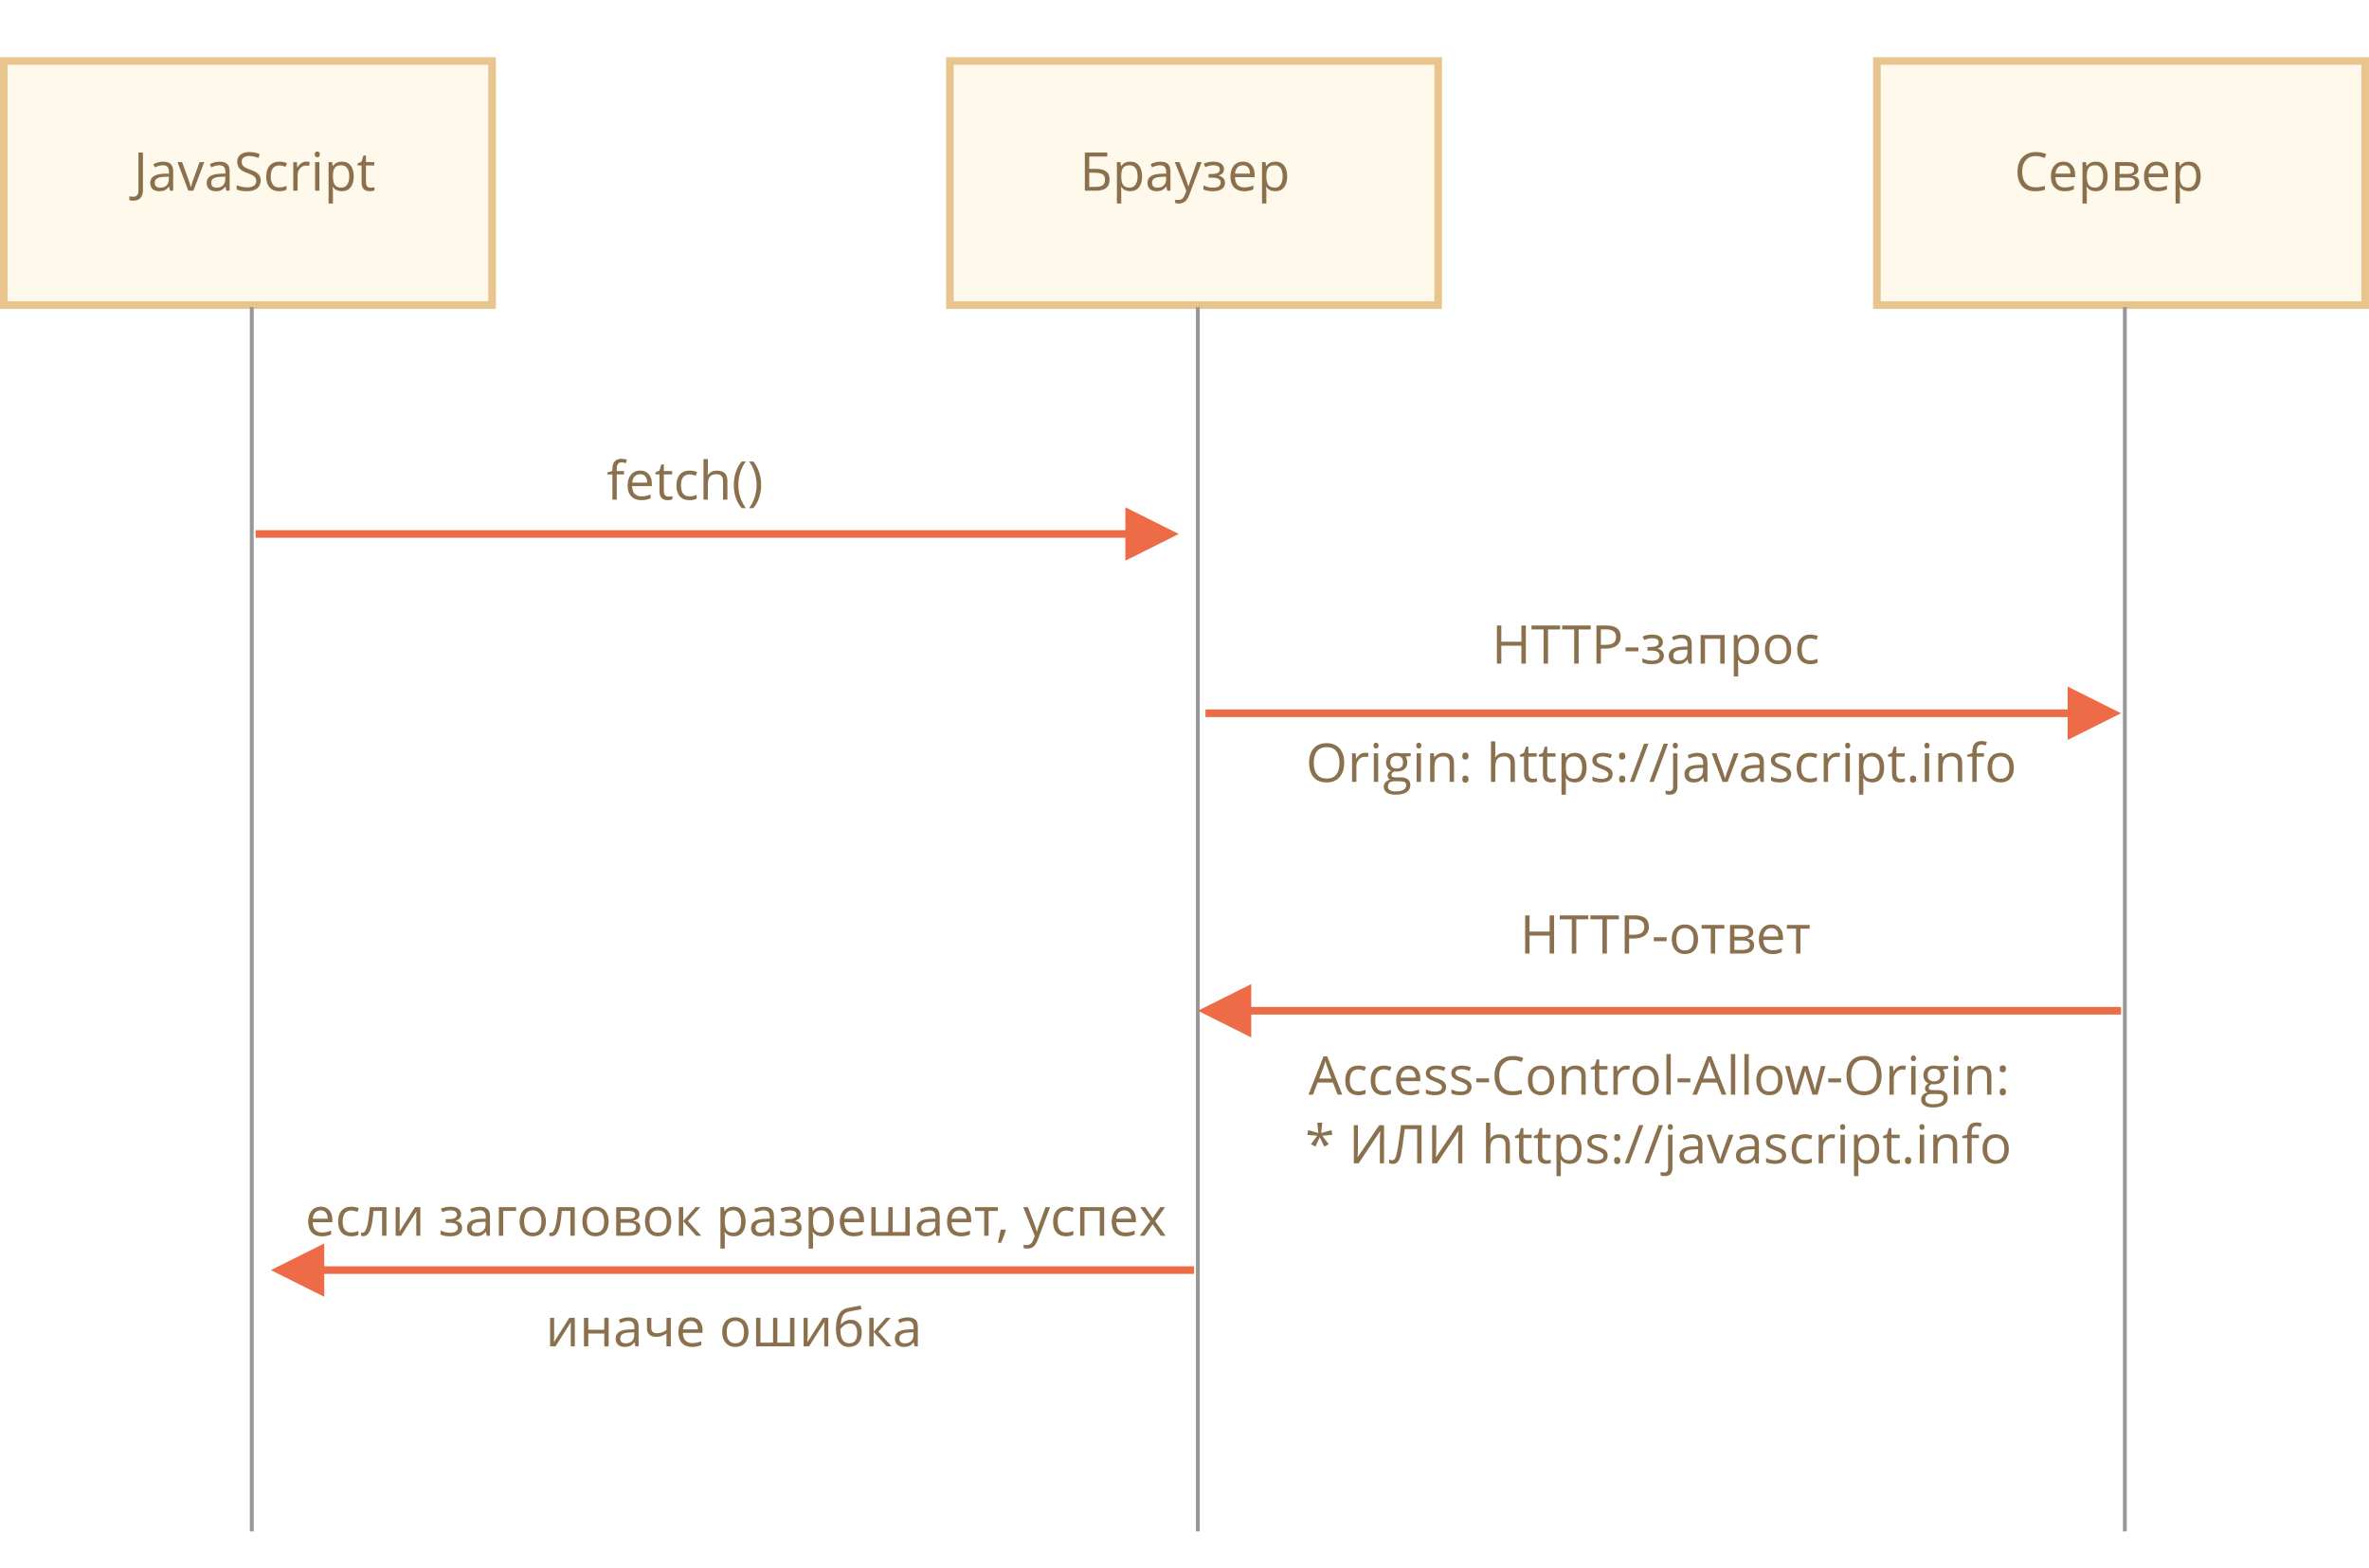
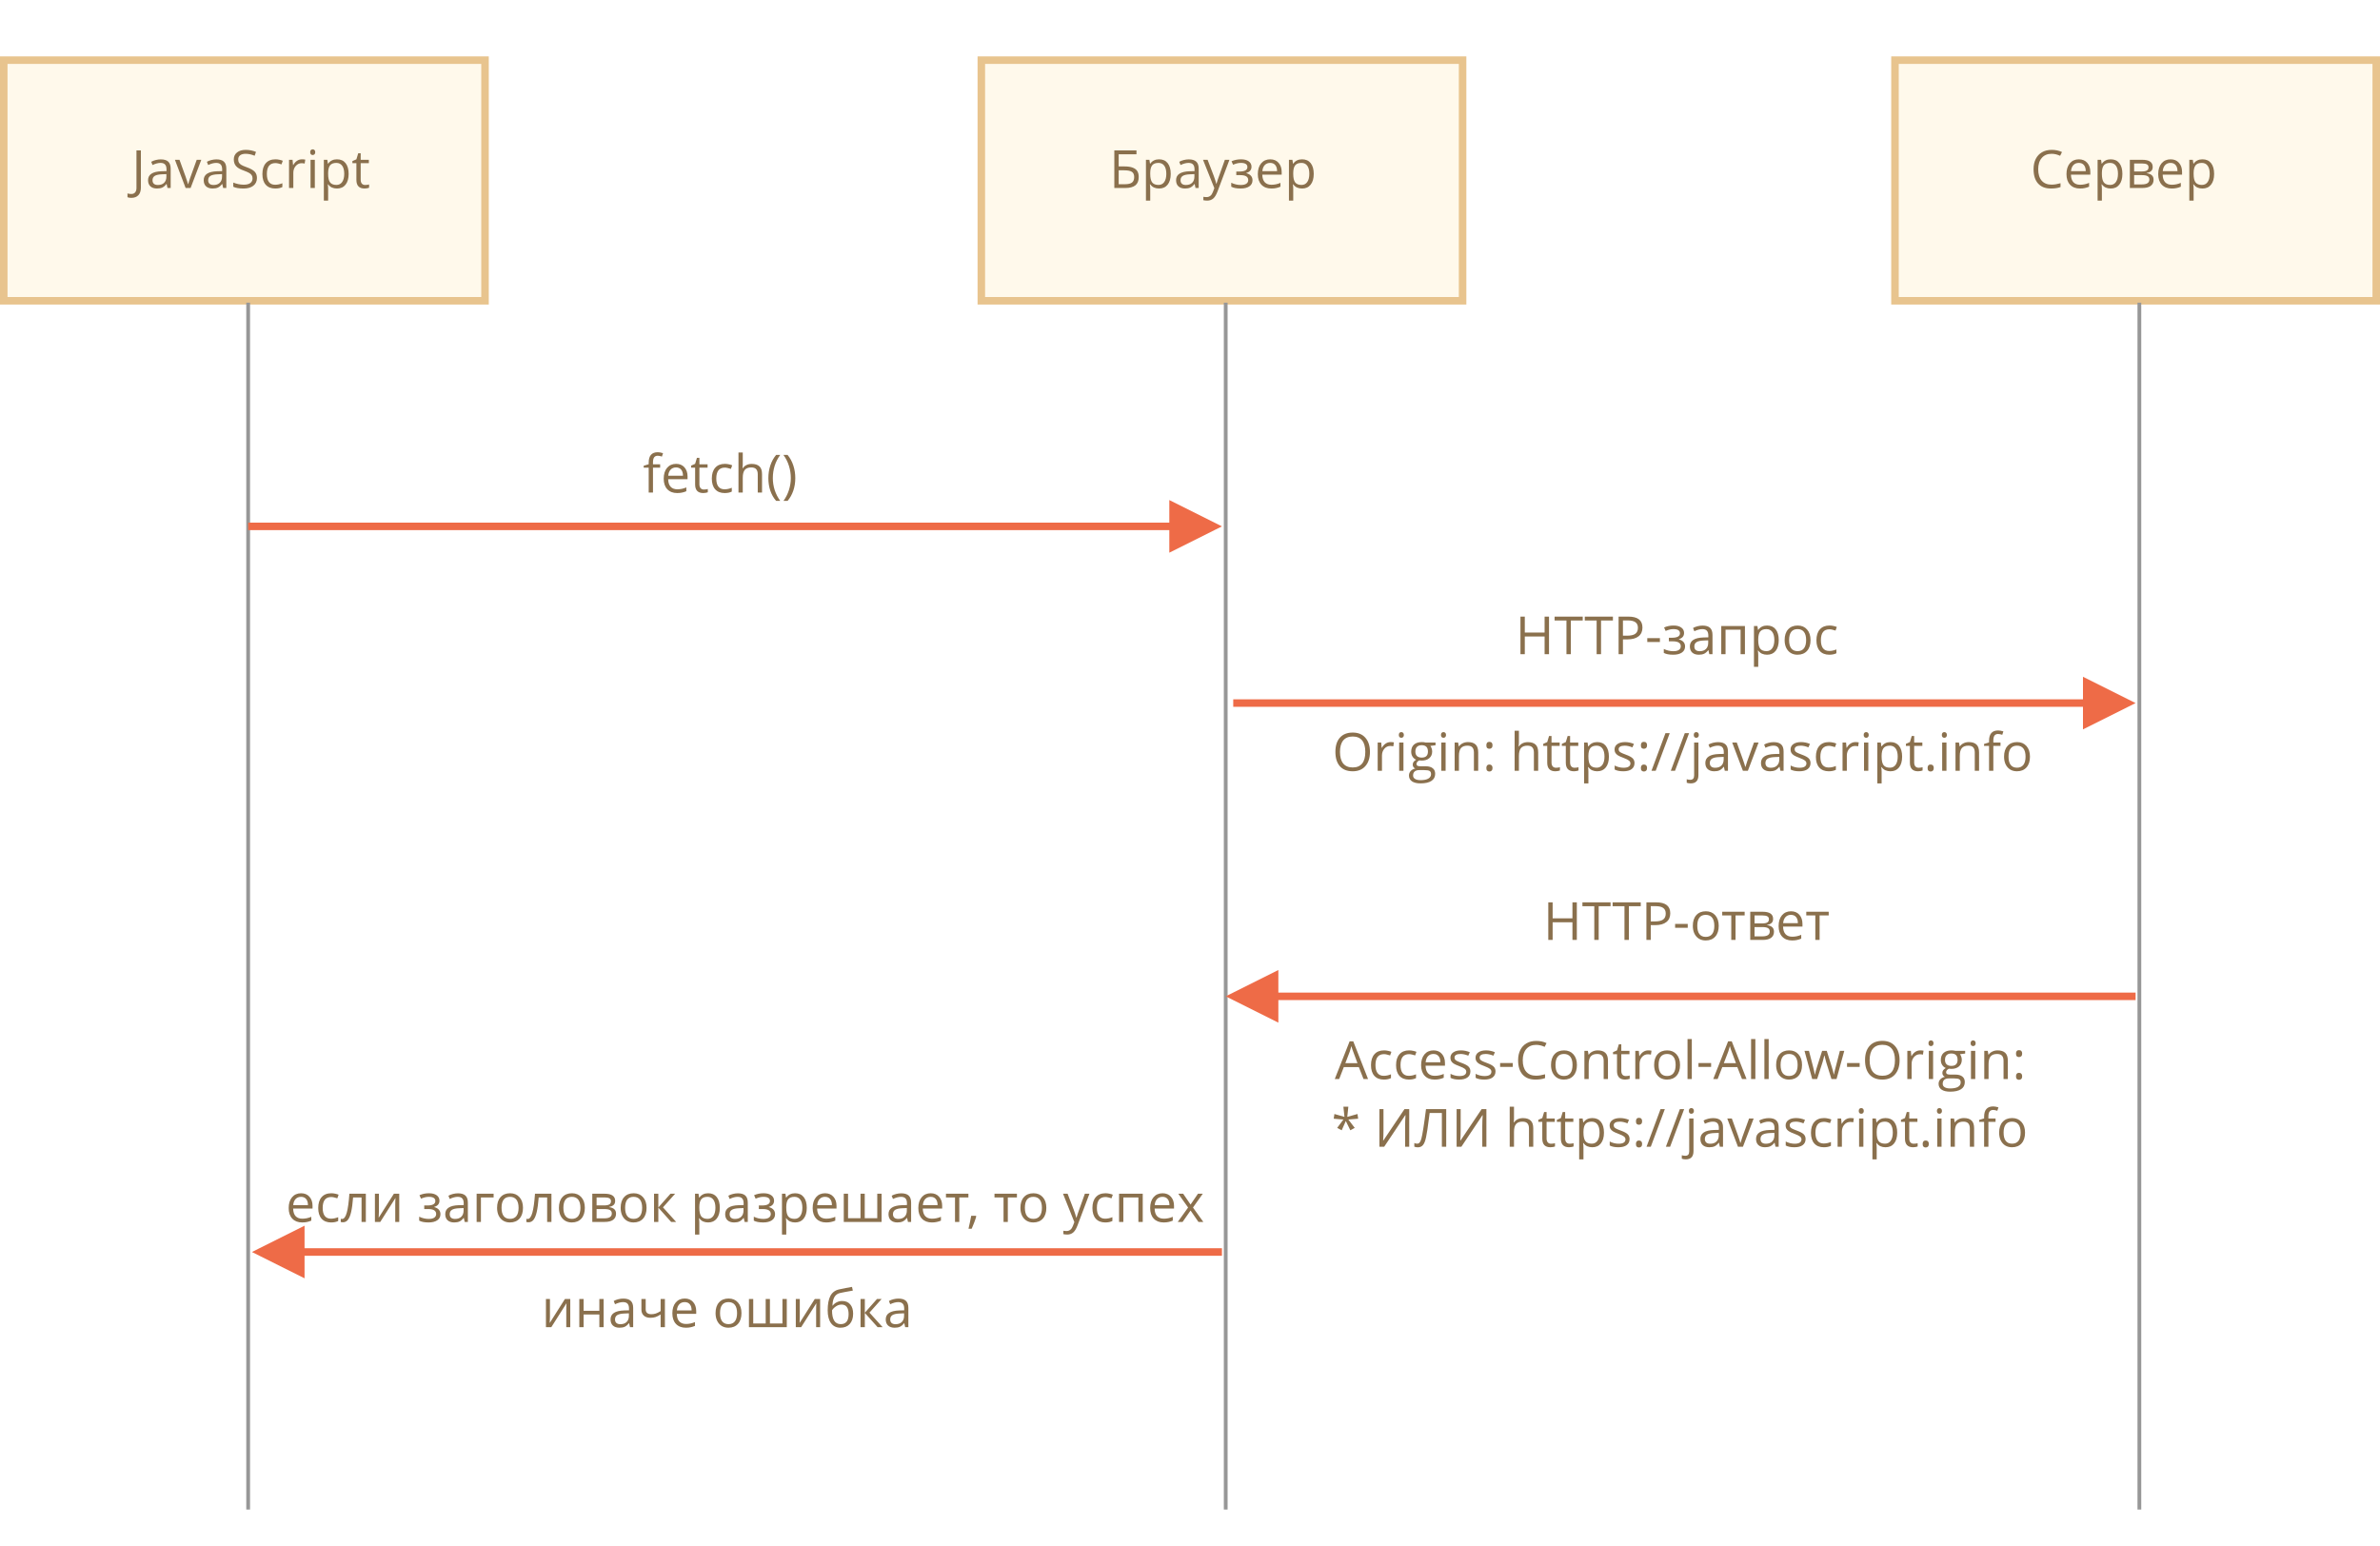
- <svg xmlns="http://www.w3.org/2000/svg" width="621px" height="411px" viewBox="0 0 621 411" version="1.1">
+ <svg xmlns="http://www.w3.org/2000/svg" width="633px" height="411px" viewBox="0 0 633 411" version="1.1">
  <g id="network" stroke="none" stroke-width="1" fill="none" fill-rule="evenodd">
    <g id="xhr-another-domain.svg">
      <rect id="Rectangle-227" stroke="#E8C48E" stroke-width="2" fill="#FFF9EB" x="1" y="16" width="128" height="64" />
      <text id="JavaScript" font-family="OpenSans-Regular, Open Sans" font-size="14" font-weight="normal" fill="#8A704D">
        <tspan x="35" y="50">JavaScript</tspan>
      </text>
-       <rect id="Rectangle-228" stroke="#E8C48E" stroke-width="2" fill="#FFF9EB" x="249" y="16" width="128" height="64" />
+       <rect id="Rectangle-228" stroke="#E8C48E" stroke-width="2" fill="#FFF9EB" x="261" y="16" width="128" height="64" />
      <text id="Browser" font-family="OpenSans-Regular, Open Sans" font-size="14" font-weight="normal" fill="#8A704D">
-         <tspan x="283" y="50">Браузер</tspan>
+         <tspan x="295" y="50">Браузер</tspan>
      </text>
-       <rect id="Rectangle-229" stroke="#E8C48E" stroke-width="2" fill="#FFF9EB" x="492" y="16" width="128" height="64" />
+       <rect id="Rectangle-229" stroke="#E8C48E" stroke-width="2" fill="#FFF9EB" x="504" y="16" width="128" height="64" />
      <text id="Server" font-family="OpenSans-Regular, Open Sans" font-size="14" font-weight="normal" fill="#8A704D">
-         <tspan x="528" y="50">Сервер</tspan>
+         <tspan x="540" y="50">Сервер</tspan>
      </text>
      <path d="M66,81 L66,401" id="Line" stroke="#979797" stroke-linecap="square" />
-       <path d="M314,81 L314,401" id="Line" stroke="#979797" stroke-linecap="square" />
-       <path d="M557,81 L557,401" id="Line" stroke="#979797" stroke-linecap="square" />
-       <path id="Line" d="M295,141 L67,141 L67,139 L295,139 L295,133 L309,140 L295,147 L295,141 Z" fill="#EE6B47" fill-rule="nonzero" />
+       <path d="M326,81 L326,401" id="Line" stroke="#979797" stroke-linecap="square" />
+       <path d="M569,81 L569,401" id="Line" stroke="#979797" stroke-linecap="square" />
+       <path id="Line" d="M311,141 L66,141 L66,139 L311,139 L311,133 L325,140 L311,147 L311,141 Z" fill="#EE6B47" fill-rule="nonzero" />
      <text id="Origin:-https://java" font-family="OpenSans-Regular, Open Sans" font-size="14" font-weight="normal" line-spacing="26" fill="#8A704D">
-         <tspan x="342.312" y="205">Origin: https://javascript.info</tspan>
+         <tspan x="354.312" y="205">Origin: https://javascript.info</tspan>
      </text>
      <text id="HTTP-request" font-family="OpenSans-Regular, Open Sans" font-size="14" font-weight="normal" line-spacing="26" fill="#8A704D">
-         <tspan x="391.015" y="174">HTTP-запрос</tspan>
+         <tspan x="403.015" y="174">HTTP-запрос</tspan>
      </text>
      <text id="fetch()" font-family="OpenSans-Regular, Open Sans" font-size="14" font-weight="normal" fill="#8A704D">
-         <tspan x="159" y="131">fetch()</tspan>
+         <tspan x="171" y="131">fetch()</tspan>
      </text>
      <text id="HTTP-response" font-family="OpenSans-Regular, Open Sans" font-size="14" font-weight="normal" line-spacing="27" fill="#8A704D">
-         <tspan x="398.419" y="250">HTTP-ответ</tspan>
+         <tspan x="410.419" y="250">HTTP-ответ</tspan>
      </text>
      <text id="Access-Control-Allow" font-family="OpenSans-Regular, Open Sans" font-size="14" font-weight="normal" line-spacing="18" fill="#8A704D">
-         <tspan x="343" y="287">Access-Control-Allow-Origin: </tspan>
-         <tspan x="342.13" y="305">* ИЛИ https://javascript.info</tspan>
+         <tspan x="355" y="287">Access-Control-Allow-Origin: </tspan>
+         <tspan x="354.13" y="305">* ИЛИ https://javascript.info</tspan>
      </text>
      <text id="if-the-header-allows" font-family="OpenSans-Regular, Open Sans" font-size="14" font-weight="normal" line-spacing="18" fill="#8A704D">
-         <tspan x="80" y="324">если заголовок разрешает, успех</tspan>
+         <tspan x="76" y="325">если заголовок разрешает, то успех</tspan>
      </text>
      <text id="otherwise-fail" font-family="OpenSans-Regular, Open Sans" font-size="14" font-weight="normal" line-spacing="18" fill="#8A704D">
-         <tspan x="143" y="353">иначе ошибка</tspan>
+         <tspan x="144" y="353">иначе ошибка</tspan>
      </text>
-       <path id="Line" d="M542,188 L316,188 L316,186 L542,186 L542,180 L556,187 L542,194 L542,188 Z" fill="#EE6B47" fill-rule="nonzero" />
-       <path id="Line-2" d="M328,264 L556,264 L556,266 L328,266 L328,272 L314,265 L328,258 L328,264 Z" fill="#EE6B47" fill-rule="nonzero" />
-       <path id="Line-3" d="M85,332 L313,332 L313,334 L85,334 L85,340 L71,333 L85,326 L85,332 Z" fill="#EE6B47" fill-rule="nonzero" />
+       <path id="Line" d="M554,188 L328,188 L328,186 L554,186 L554,180 L568,187 L554,194 L554,188 Z" fill="#EE6B47" fill-rule="nonzero" />
+       <path id="Line-2" d="M340,264 L568,264 L568,266 L340,266 L340,272 L326,265 L340,258 L340,264 Z" fill="#EE6B47" fill-rule="nonzero" />
+       <path id="Line-3" d="M81,332 L325,332 L325,334 L81,334 L81,340 L67,333 L81,326 L81,332 Z" fill="#EE6B47" fill-rule="nonzero" />
    </g>
  </g>
</svg>
